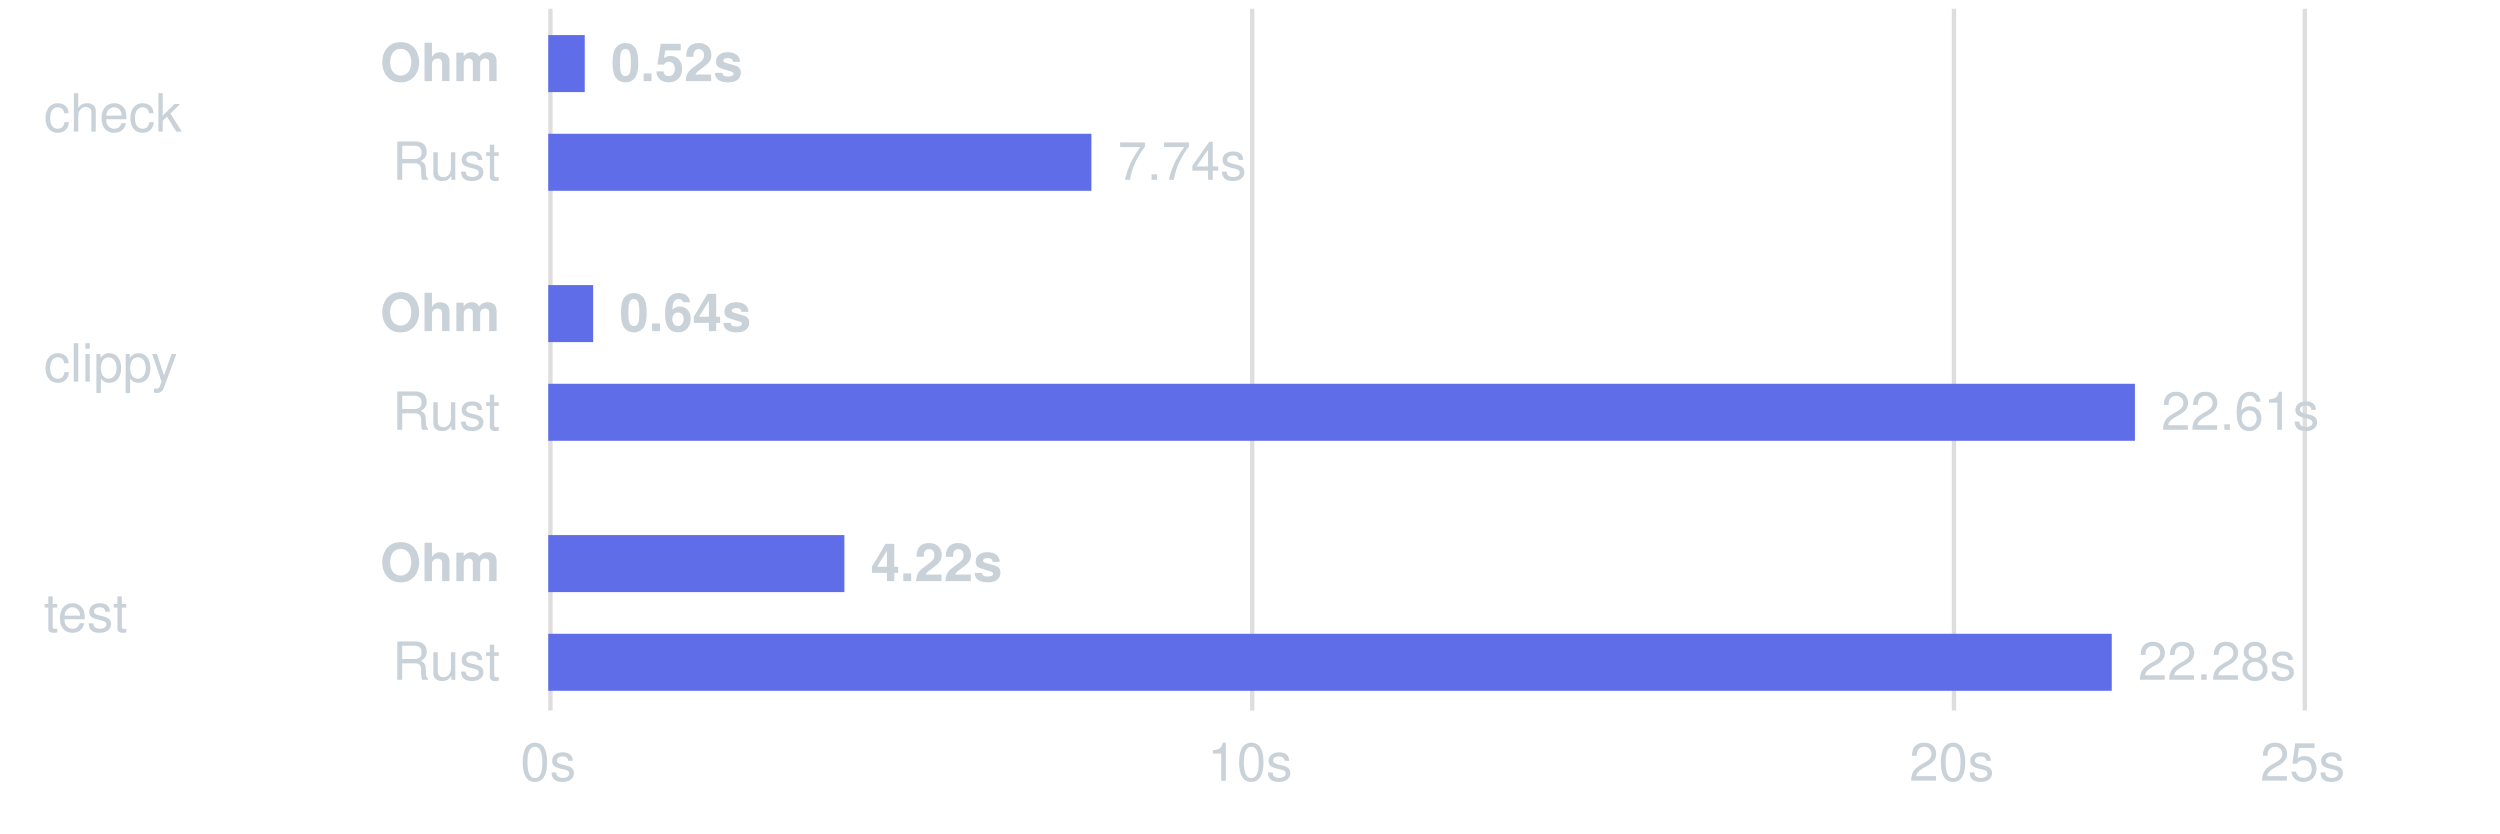
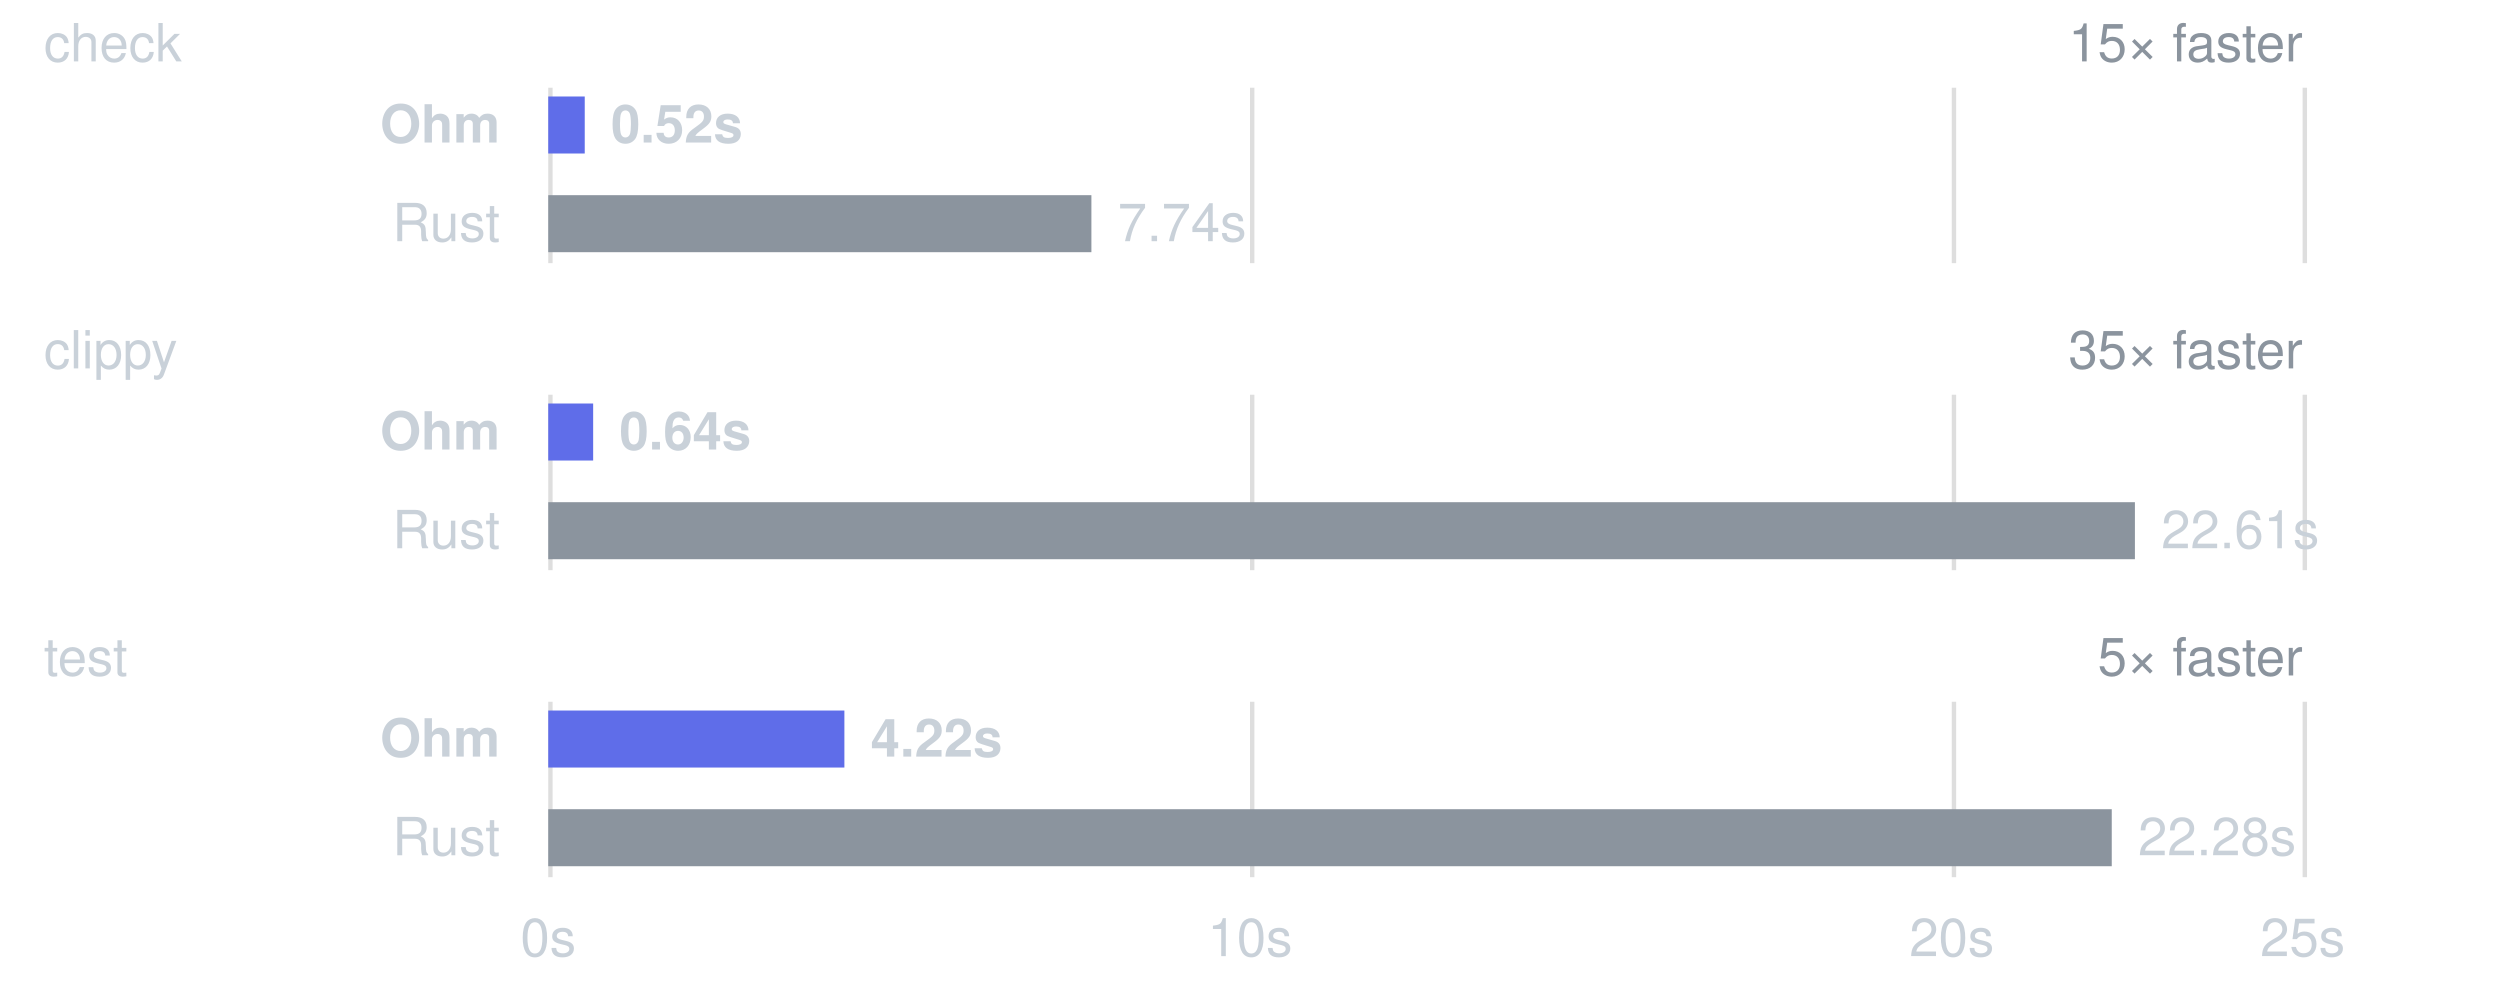
- <svg xmlns="http://www.w3.org/2000/svg" width="570" height="190" viewBox="0 0 570 190" role="img" aria-labelledby="benchmark-title benchmark-description">
+ <svg xmlns="http://www.w3.org/2000/svg" width="570" height="229" viewBox="0 0 570 229" role="img" aria-labelledby="benchmark-title benchmark-description">
  <g font-family="-apple-system,BlinkMacSystemFont,'Segoe UI',Helvetica,Arial,sans-serif,'Apple Color Emoji','Segoe UI Emoji'" font-size="12" fill="#C9D1D9">
    <g aria-hidden="true" fill="none" stroke="rgba(127,127,127,0.25)" stroke-width="1">
-       <path d="M125.5 2v160M285.5 2v160M445.5 2v160M525.5 2v160" />
+       <path d="M125.5 20v40m0 30v40m0 30v40M285.5 20v40m0 30v40m0 30v40M445.5 20v40m0 30v40m0 30v40M525.5 20v40m0 30v40m0 30v40" />
    </g>
-     <text x="10" y="30" font-weight="500">check</text>
+     <text x="10" y="14" font-weight="500">check</text>
+     <text x="525" y="14" text-anchor="end" fill="#8B949E">15× faster</text>
    <g aria-label="check with Ohm: 0.52 seconds">
-       <text x="114" y="18.5" text-anchor="end" font-weight="bold">Ohm</text>
-       <path d="M125 8h8.32v13h-8.32Z" fill="#5F6DE9" />
-       <text x="139.32" y="18.5" font-weight="bold">0.52s</text>
+       <text x="114" y="32.5" text-anchor="end" font-weight="bold">Ohm</text>
+       <path d="M125 22h8.32v13h-8.32Z" fill="#5F6DE9" />
+       <text x="139.32" y="32.5" font-weight="bold">0.52s</text>
    </g>
    <g aria-label="check with Rust 1.97.1: 7.74 seconds">
-       <text x="114" y="41" text-anchor="end">Rust</text>
-       <path d="M125 30.5h123.84v13h-123.84Z" fill="#5F6DE9" />
-       <text x="254.84" y="41">7.74s</text>
+       <text x="114" y="55" text-anchor="end">Rust</text>
+       <path d="M125 44.5h123.84v13h-123.84Z" fill="#8B949E" />
+       <text x="254.84" y="55">7.74s</text>
    </g>
-     <text x="10" y="87" font-weight="500">clippy</text>
+     <text x="10" y="84" font-weight="500">clippy</text>
+     <text x="525" y="84" text-anchor="end" fill="#8B949E">35× faster</text>
    <g aria-label="Clippy with Ohm: 0.64 seconds">
-       <text x="114" y="75.5" text-anchor="end" font-weight="bold">Ohm</text>
-       <path d="M125 65h10.24v13h-10.24Z" fill="#5F6DE9" />
-       <text x="141.24" y="75.5" font-weight="bold">0.64s</text>
+       <text x="114" y="102.5" text-anchor="end" font-weight="bold">Ohm</text>
+       <path d="M125 92h10.24v13h-10.24Z" fill="#5F6DE9" />
+       <text x="141.24" y="102.5" font-weight="bold">0.64s</text>
    </g>
    <g aria-label="Clippy with Rust 1.97.1: 22.61 seconds">
-       <text x="114" y="98" text-anchor="end">Rust</text>
-       <path d="M125 87.5h361.76v13h-361.76Z" fill="#5F6DE9" />
-       <text x="492.76" y="98">22.61s</text>
+       <text x="114" y="125" text-anchor="end">Rust</text>
+       <path d="M125 114.5h361.76v13h-361.76Z" fill="#8B949E" />
+       <text x="492.76" y="125">22.61s</text>
    </g>
-     <text x="10" y="144" font-weight="500">test</text>
+     <text x="10" y="154" font-weight="500">test</text>
+     <text x="525" y="154" text-anchor="end" fill="#8B949E">5× faster</text>
    <g aria-label="test with Ohm: 4.22 seconds">
-       <text x="114" y="132.5" text-anchor="end" font-weight="bold">Ohm</text>
-       <path d="M125 122h67.52v13h-67.52Z" fill="#5F6DE9" />
-       <text x="198.52" y="132.5" font-weight="bold">4.22s</text>
+       <text x="114" y="172.5" text-anchor="end" font-weight="bold">Ohm</text>
+       <path d="M125 162h67.52v13h-67.52Z" fill="#5F6DE9" />
+       <text x="198.52" y="172.5" font-weight="bold">4.22s</text>
    </g>
    <g aria-label="test with Rust 1.97.1: 22.28 seconds">
-       <text x="114" y="155" text-anchor="end">Rust</text>
-       <path d="M125 144.5h356.48v13h-356.48Z" fill="#5F6DE9" />
-       <text x="487.48" y="155">22.28s</text>
+       <text x="114" y="195" text-anchor="end">Rust</text>
+       <path d="M125 184.5h356.48v13h-356.48Z" fill="#8B949E" />
+       <text x="487.48" y="195">22.28s</text>
    </g>
    <g aria-hidden="true" text-anchor="middle">
-       <text x="125" y="178">0s</text>
-       <text x="285" y="178">10s</text>
-       <text x="445" y="178">20s</text>
-       <text x="525" y="178">25s</text>
+       <text x="125" y="218">0s</text>
+       <text x="285" y="218">10s</text>
+       <text x="445" y="218">20s</text>
+       <text x="525" y="218">25s</text>
    </g>
  </g>
</svg>
